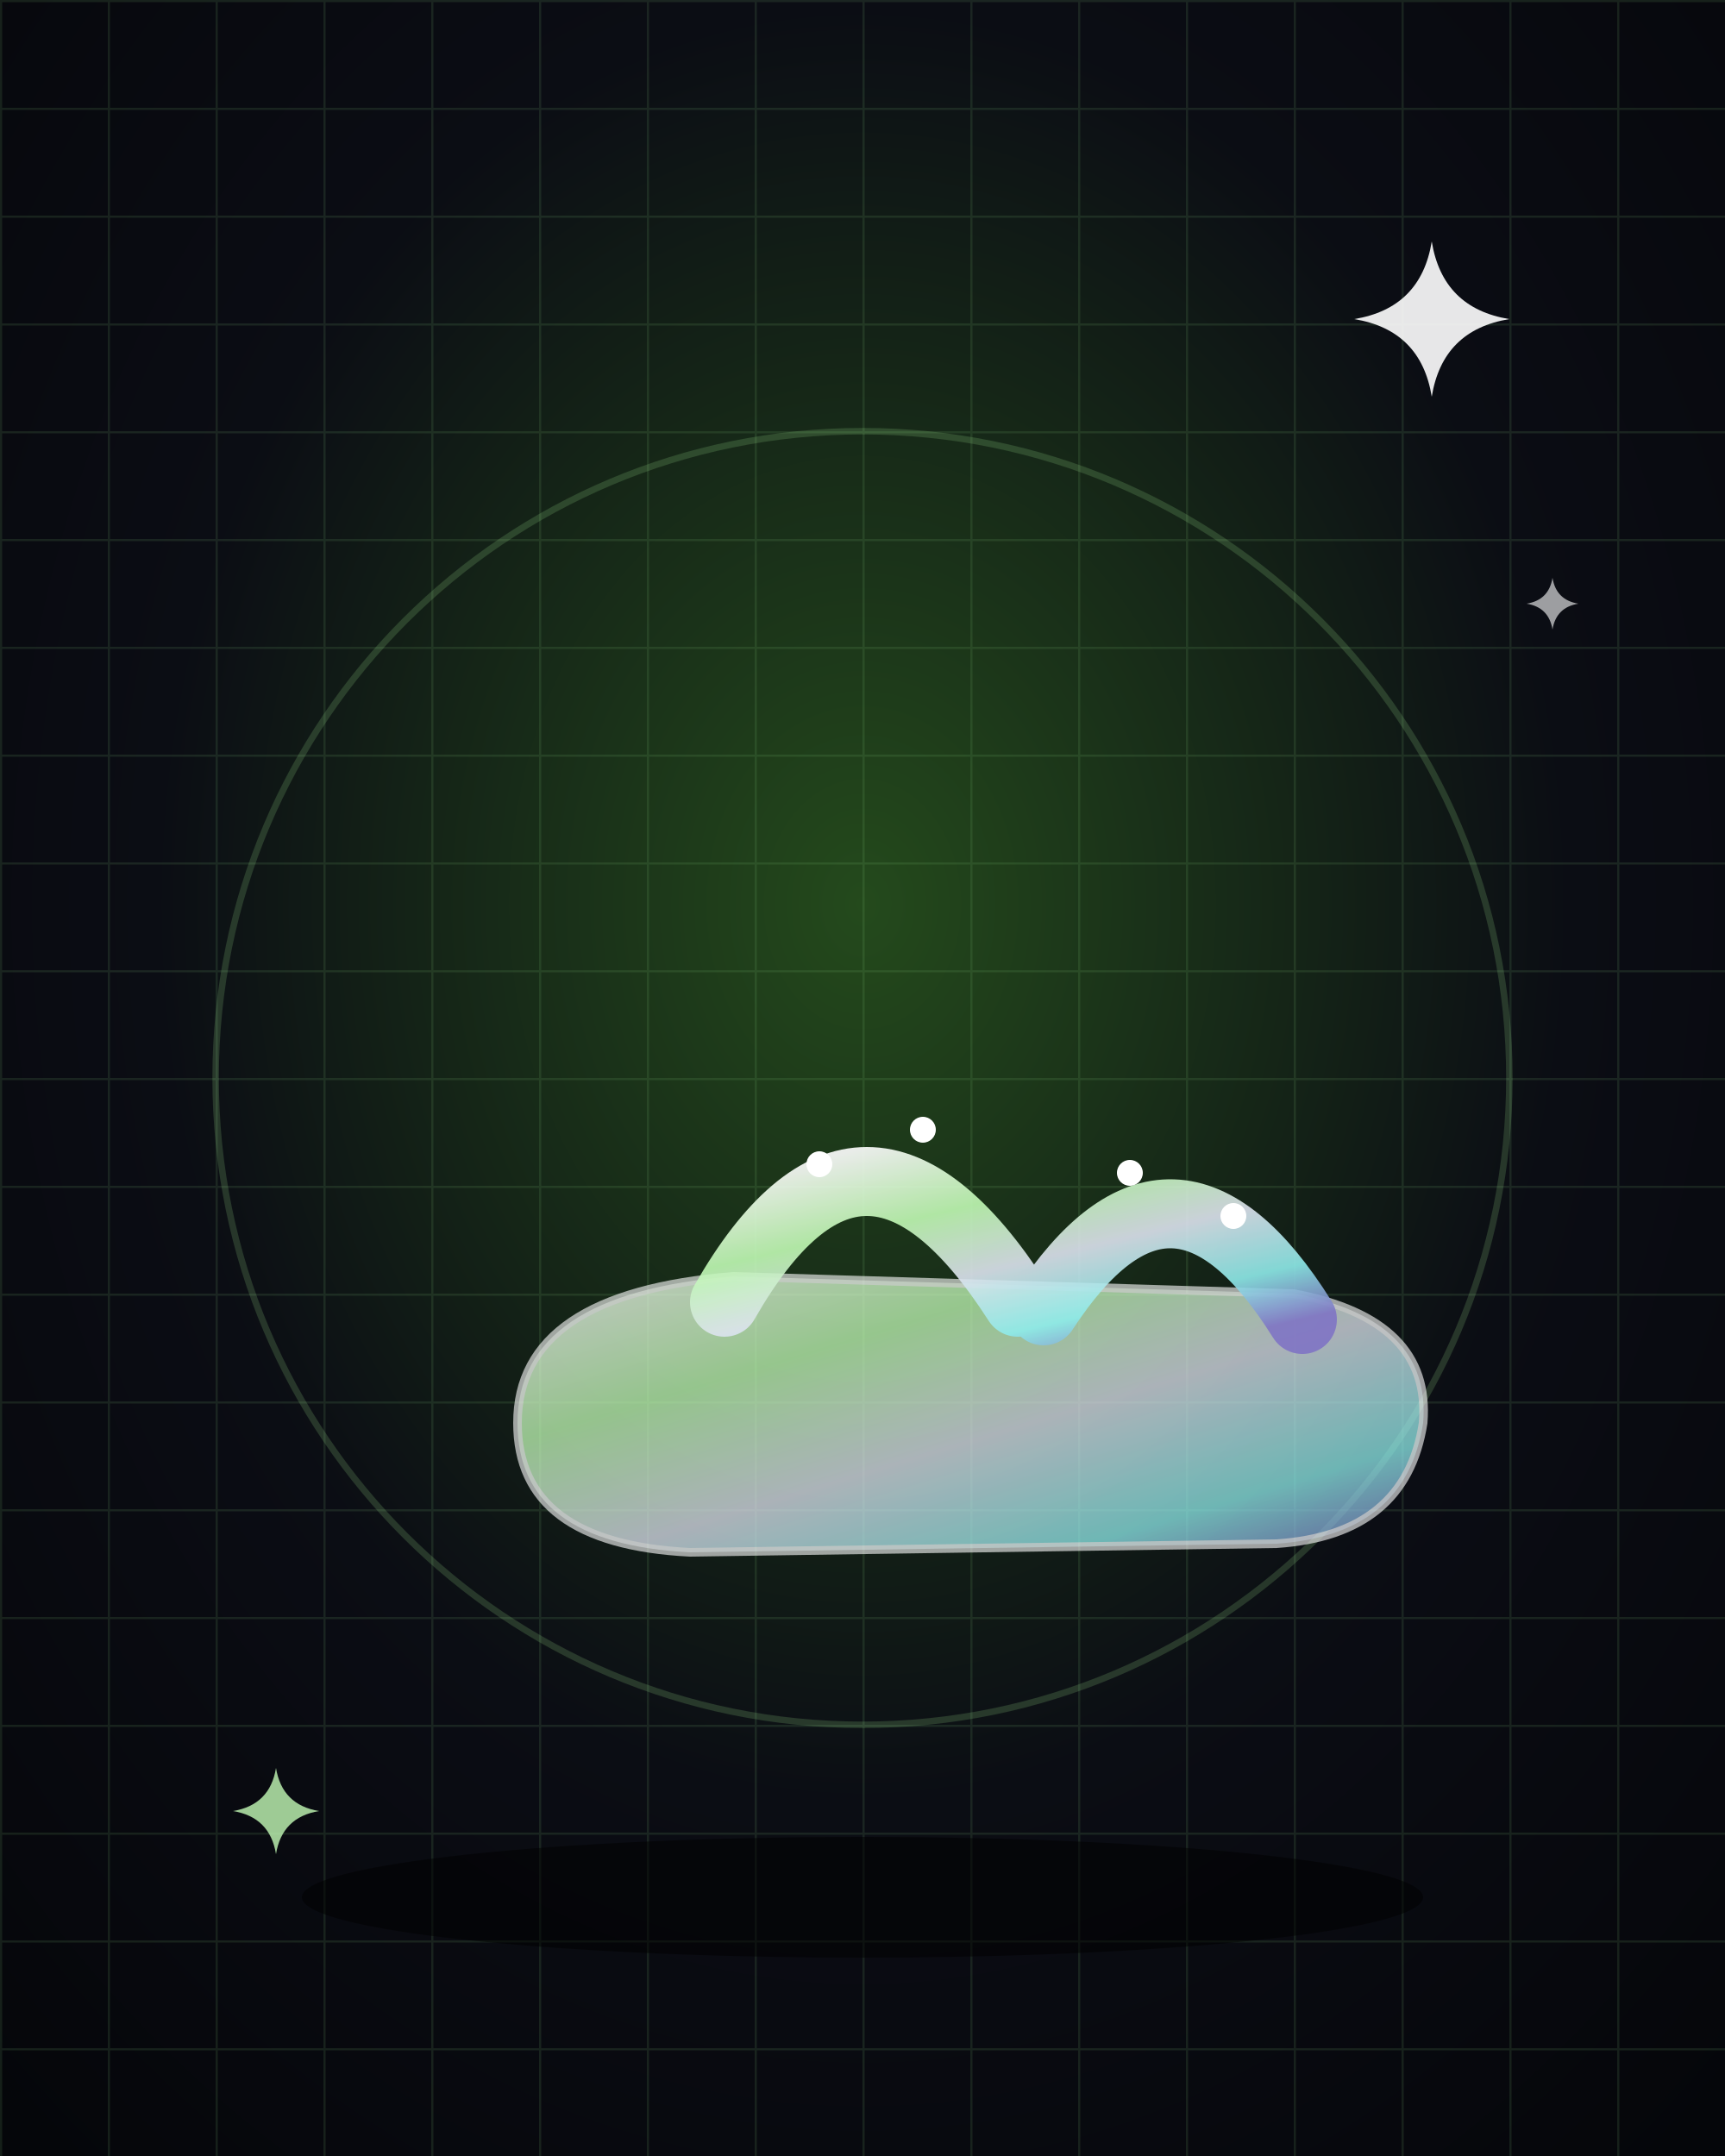
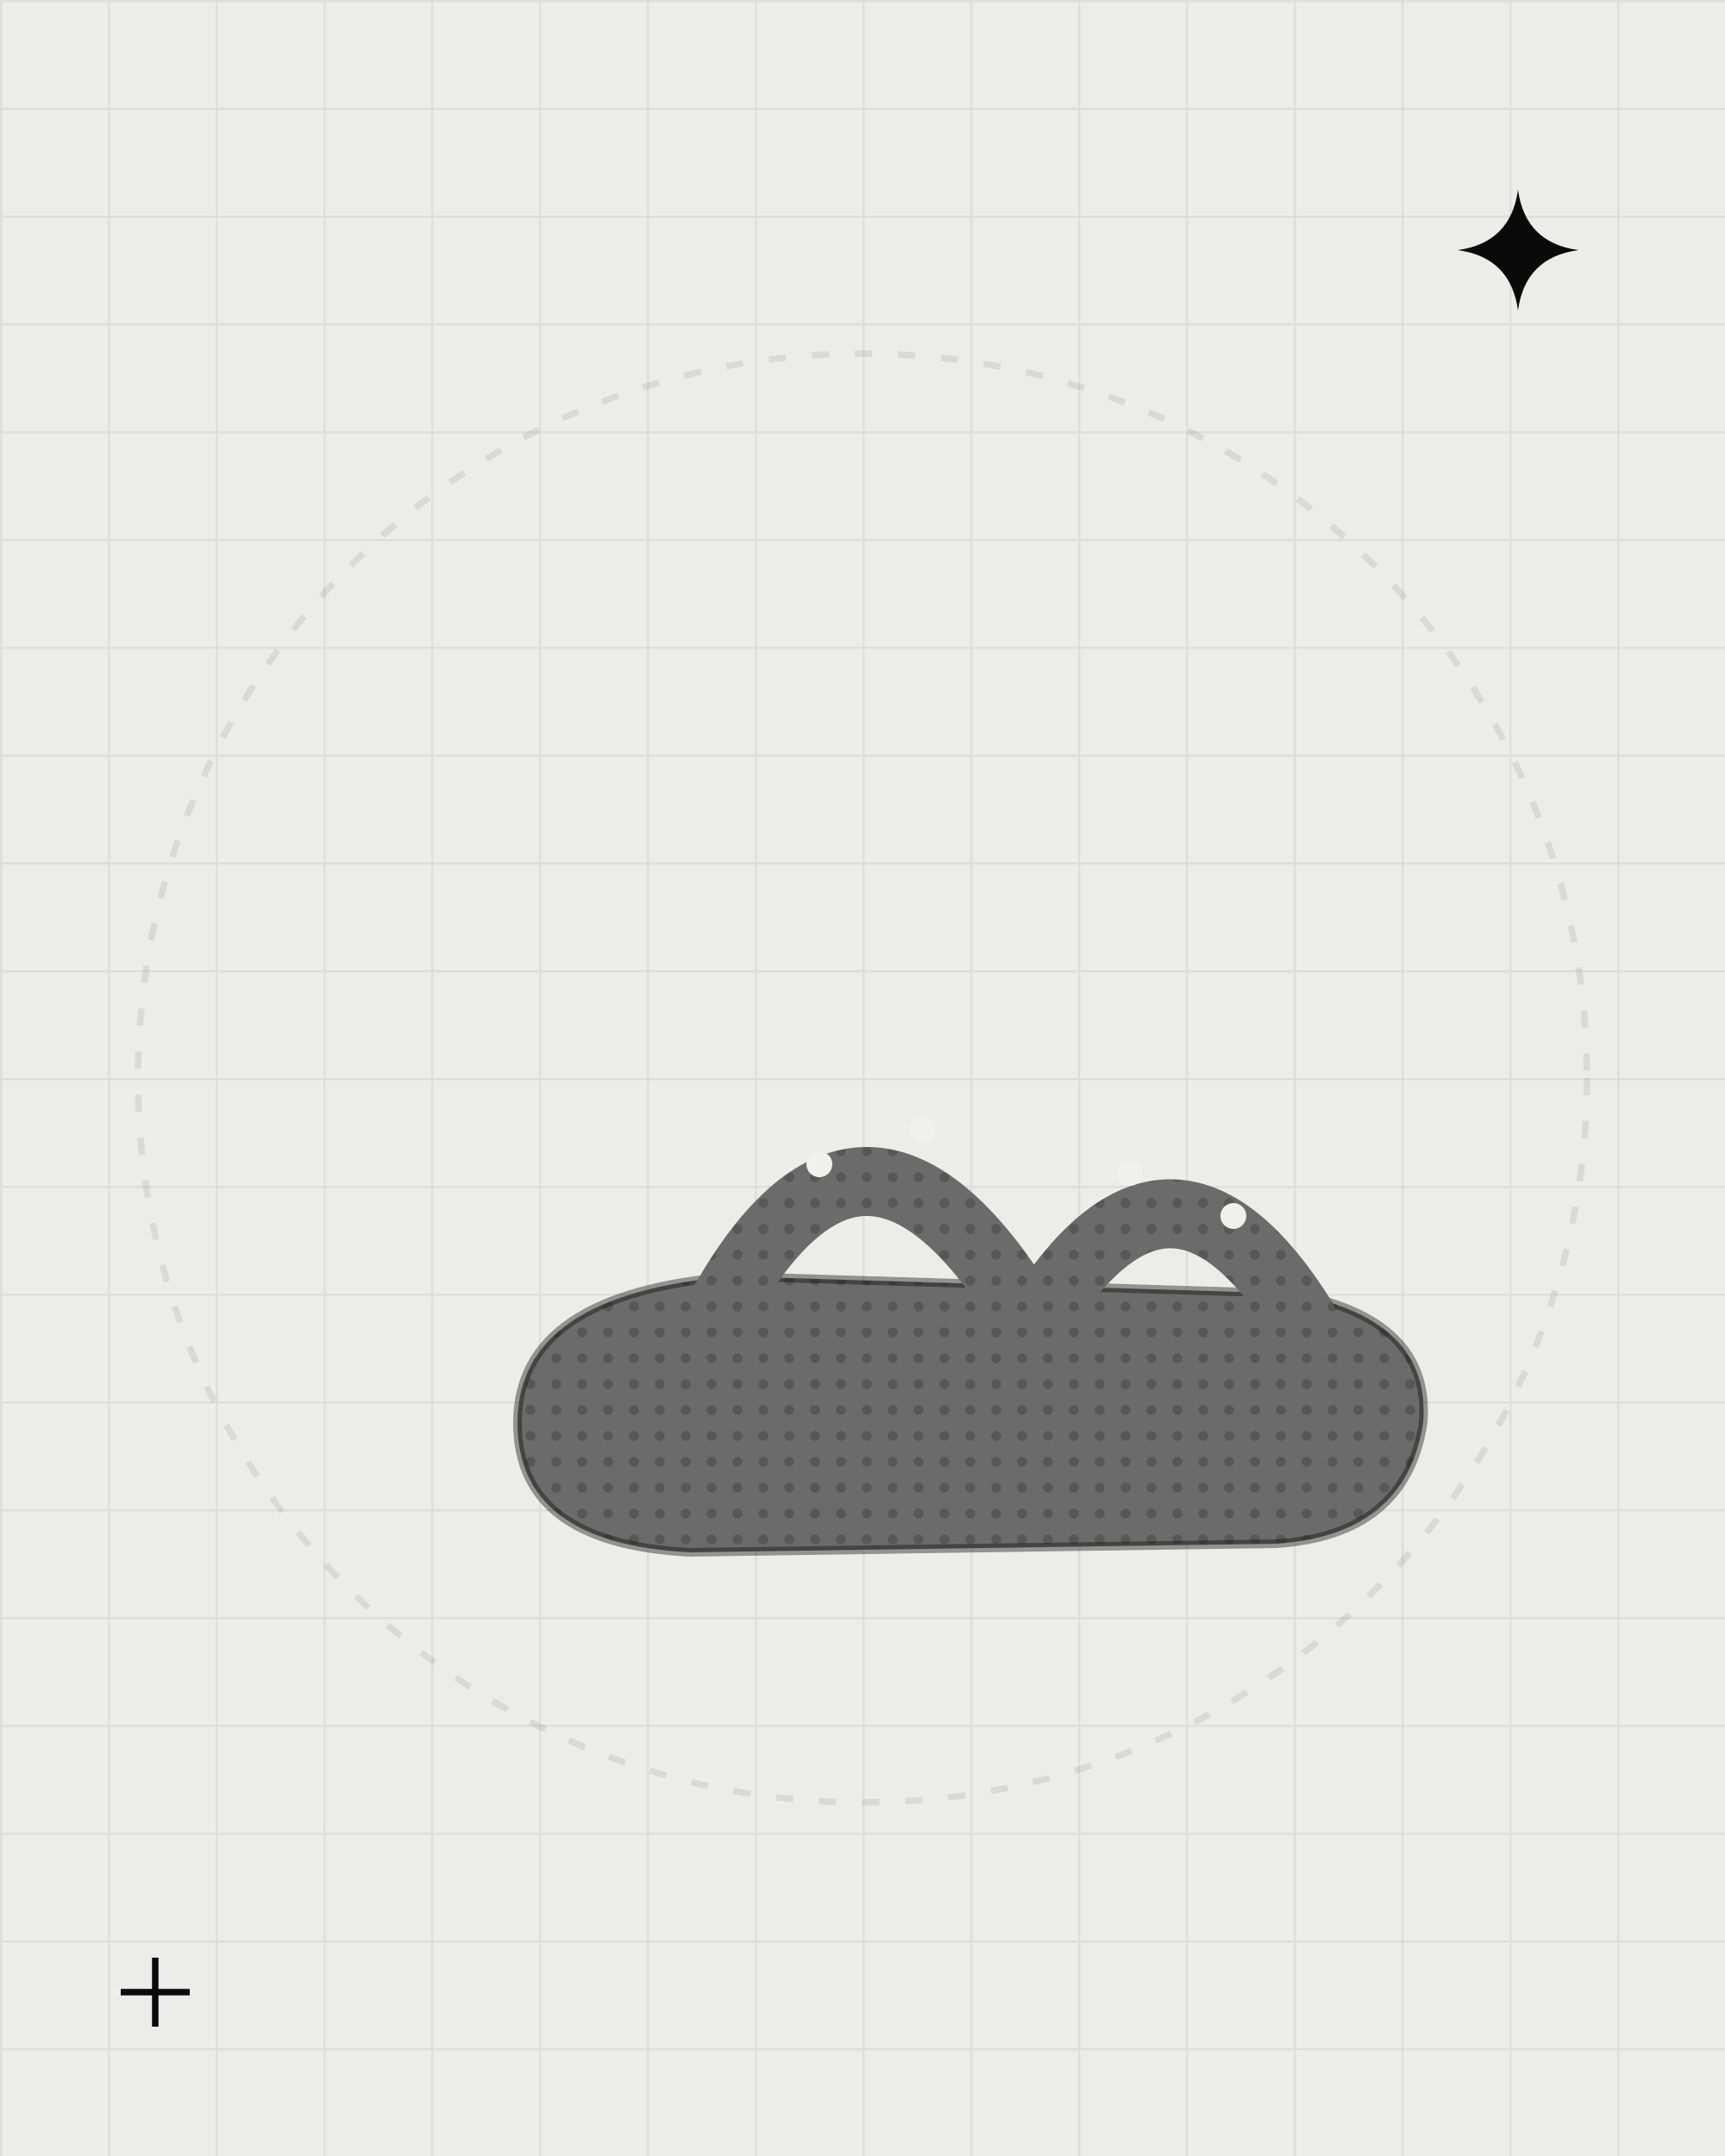
<svg xmlns="http://www.w3.org/2000/svg" viewBox="0 0 400 500" width="400" height="500">
  <defs>
-     <radialGradient id="bg" cx=".5" cy=".42" r=".75">
-       <stop offset="0" stop-color="hsl(109,45%,20%)" />
-       <stop offset=".55" stop-color="#0B0D14" />
-       <stop offset="1" stop-color="#05060A" />
-     </radialGradient>
-     <linearGradient id="c" x1="0" y1="0" x2="1" y2="1">
-       <stop offset="0" stop-color="#FFFFFF" />
-       <stop offset=".3" stop-color="hsl(109,85%,84%)" />
-       <stop offset=".55" stop-color="#DDE3EE" />
-       <stop offset=".8" stop-color="hsl(179,70%,74%)" />
-       <stop offset="1" stop-color="#7F74C4" />
-     </linearGradient>
+     <pattern id="c" width="6" height="6" patternUnits="userSpaceOnUse">
+       <rect width="6" height="6" fill="#6b6b6b" />
+       <circle cx="3" cy="3" r="1.15" fill="#575757" />
+     </pattern>
    <pattern id="grid" width="25" height="25" patternUnits="userSpaceOnUse">
-       <path d="M25 0H0V25" fill="none" stroke="hsl(109,60%,70%)" stroke-opacity=".12" />
+       <path d="M25 0H0V25" fill="none" stroke="#0b0b0e" stroke-opacity=".06" />
    </pattern>
    <pattern id="mesh" width="10" height="10" patternUnits="userSpaceOnUse">
-       <path d="M0 5L5 0L10 5L5 10Z" fill="none" stroke="#FFFFFF" stroke-opacity=".75" stroke-width="1.2" />
+       <path d="M0 5L5 0L10 5L5 10Z" fill="none" stroke="#6b6b6b" stroke-opacity=".85" stroke-width="1.3" />
    </pattern>
  </defs>
-   <rect width="400" height="500" fill="url(#bg)" />
+   <rect width="400" height="500" fill="#ececea" />
  <rect width="400" height="500" fill="url(#grid)" />
-   <circle cx="200" cy="250" r="150" fill="none" stroke="hsl(109,70%,75%)" stroke-opacity=".18" stroke-width="1.5" />
-   <ellipse cx="200" cy="440" rx="130" ry="14" fill="#000" opacity=".5" />
-   <path d="M120 330Q120 300 170 296L300 300Q332 306 330 330Q326 356 296 358L160 360Q120 358 120 330Z" fill="url(#c)" opacity=".75" stroke="rgba(255,255,255,.8)" stroke-width="2" />
-   <path d="M168 302Q200 246 236 302M242 304Q272 258 302 306" stroke="url(#c)" stroke-width="16" fill="none" stroke-linecap="round" opacity=".9" />
-   <circle cx="190" cy="270" r="3" fill="#FFFFFF" />
-   <circle cx="214" cy="262" r="3" fill="#FFFFFF" />
-   <circle cx="262" cy="272" r="3" fill="#FFFFFF" />
-   <circle cx="286" cy="282" r="3" fill="#FFFFFF" />
-   <path d="M332 56Q334.52 71.48 350 74Q334.52 76.52 332 92Q329.48 76.52 314 74Q329.48 71.48 332 56Z" fill="#FFFFFF" opacity=".9" />
-   <path d="M64 410Q65.4 418.6 74 420Q65.4 421.4 64 430Q62.6 421.4 54 420Q62.6 418.6 64 410Z" fill="hsl(109,90%,85%)" opacity=".8" />
-   <path d="M360 134Q360.84 139.16 366 140Q360.84 140.84 360 146Q359.16 140.84 354 140Q359.16 139.16 360 134Z" fill="#FFFFFF" opacity=".6" />
+   <circle cx="200" cy="250" r="168" fill="none" stroke="#0b0b0e" stroke-opacity=".08" stroke-width="1.5" stroke-dasharray="4 6" />
+   <path d="M120 330Q120 300 170 296L300 300Q332 306 330 330Q326 356 296 358L160 360Q120 358 120 330Z" fill="url(#c)" stroke="#0a0a0a" stroke-opacity=".4" stroke-width="2" />
+   <path d="M168 302Q200 246 236 302M242 304Q272 258 302 306" stroke="url(#c)" stroke-width="16" fill="none" stroke-linecap="round" />
+   <circle cx="190" cy="270" r="3" fill="#f0f0ee" />
+   <circle cx="214" cy="262" r="3" fill="#f0f0ee" />
+   <circle cx="262" cy="272" r="3" fill="#f0f0ee" />
+   <circle cx="286" cy="282" r="3" fill="#f0f0ee" />
+   <path d="M352 44Q353.68 56.32 366 58Q353.68 59.68 352 72Q350.32 59.68 338 58Q350.32 56.32 352 44Z" fill="#0a0a0a" />
+   <path d="M28 462h16M36 454v16" stroke="#0b0b0e" stroke-width="1.5" />
</svg>
